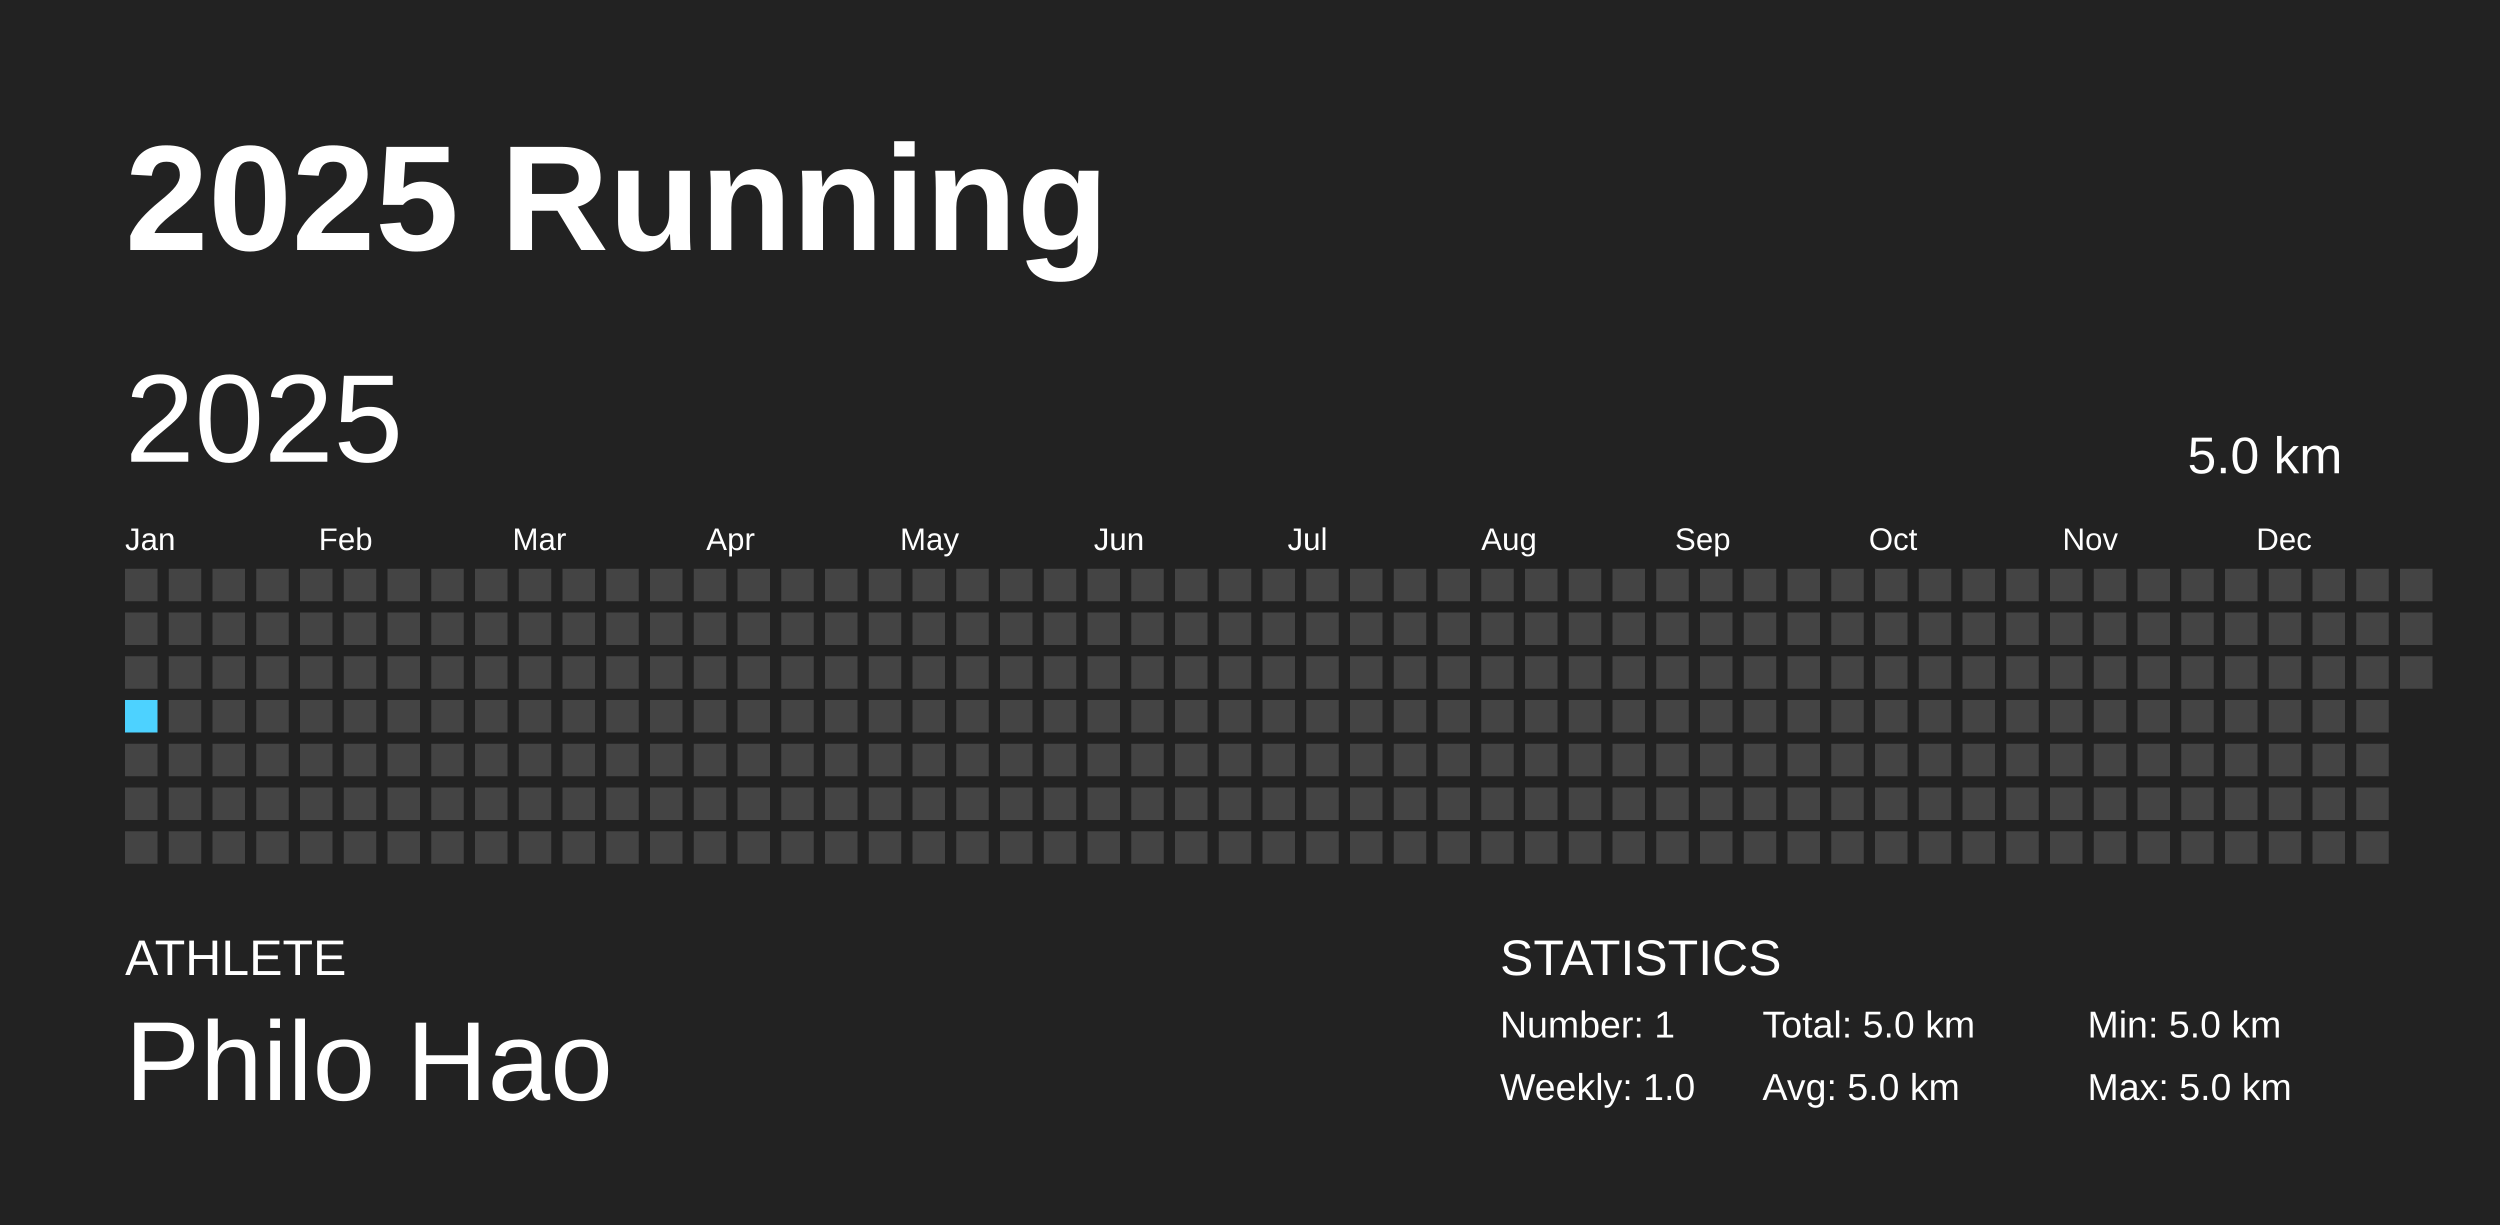
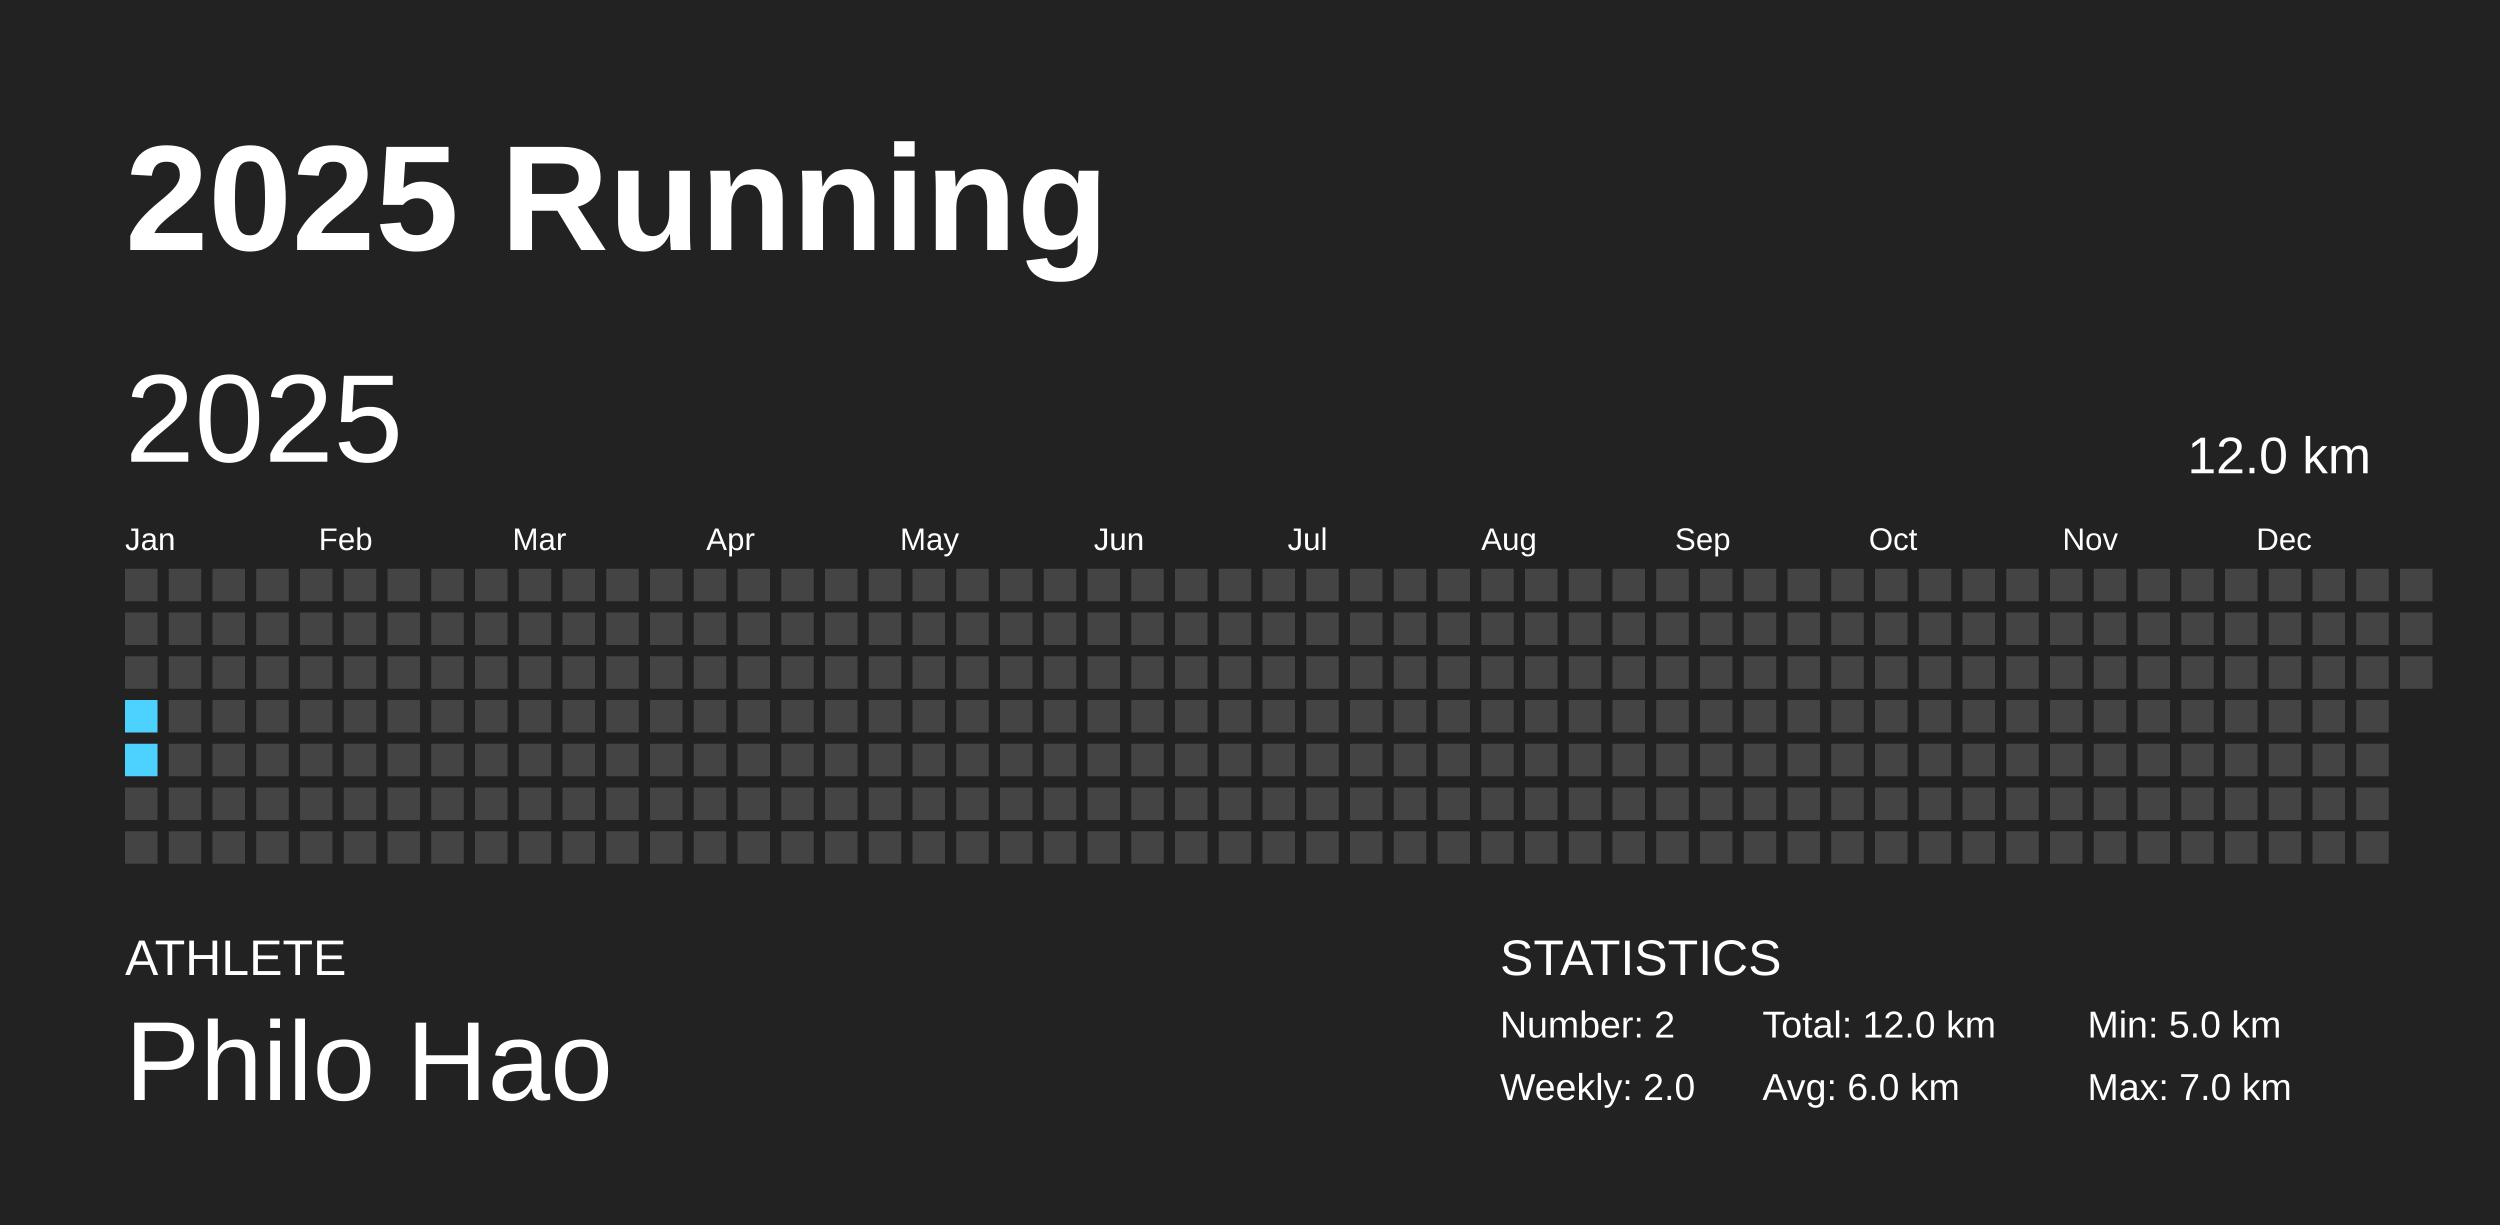
<svg xmlns="http://www.w3.org/2000/svg" baseProfile="full" height="98mm" version="1.1" viewBox="0,0,200,98" width="200mm">
  <defs />
  <rect fill="#222222" height="98" width="200" x="0" y="0" />
  <text fill="#FFFFFF" style="font-size:12px; font-family:Arial; font-weight:bold;" x="10" y="20">2025 Running</text>
  <text fill="#FFFFFF" style="font-size:4px; font-family:Arial" x="10" y="78">ATHLETE</text>
  <text fill="#FFFFFF" style="font-size:9px; font-family:Arial" x="10" y="88">Philo Hao</text>
  <text fill="#FFFFFF" style="font-size:4px; font-family:Arial" x="120" y="78">STATISTICS</text>
-   <text fill="#FFFFFF" style="font-size:3px; font-family:Arial" x="120" y="83">Number: 1</text>
-   <text fill="#FFFFFF" style="font-size:3px; font-family:Arial" x="120" y="88">Weekly: 1.0</text>
-   <text fill="#FFFFFF" style="font-size:3px; font-family:Arial" x="141" y="83">Total: 5.0 km</text>
-   <text fill="#FFFFFF" style="font-size:3px; font-family:Arial" x="141" y="88">Avg: 5.0 km</text>
+   <text fill="#FFFFFF" style="font-size:3px; font-family:Arial" x="120" y="83">Number: 2</text>
+   <text fill="#FFFFFF" style="font-size:3px; font-family:Arial" x="120" y="88">Weekly: 2.0</text>
+   <text fill="#FFFFFF" style="font-size:3px; font-family:Arial" x="141" y="83">Total: 12.0 km</text>
+   <text fill="#FFFFFF" style="font-size:3px; font-family:Arial" x="141" y="88">Avg: 6.0 km</text>
  <text fill="#FFFFFF" style="font-size:3px; font-family:Arial" x="167" y="83">Min: 5.0 km</text>
-   <text fill="#FFFFFF" style="font-size:3px; font-family:Arial" x="167" y="88">Max: 5.0 km</text>
+   <text fill="#FFFFFF" style="font-size:3px; font-family:Arial" x="167" y="88">Max: 7.0 km</text>
  <text dominant-baseline="hanging" fill="#FFFFFF" style="font-size:10.0px; font-family:Arial;" x="10" y="30">2025</text>
-   <text dominant-baseline="hanging" fill="#FFFFFF" style="font-size:4.125px; font-family:Arial;" x="175" y="35">5.0 km</text>
+   <text dominant-baseline="hanging" fill="#FFFFFF" style="font-size:4.125px; font-family:Arial;" x="175" y="35">12.0 km</text>
  <text fill="#FFFFFF" style="font-size:2.5px; font-family:Arial" x="10.0" y="44">Jan</text>
  <text fill="#FFFFFF" style="font-size:2.5px; font-family:Arial" x="25.5" y="44">Feb</text>
  <text fill="#FFFFFF" style="font-size:2.5px; font-family:Arial" x="41.0" y="44">Mar</text>
  <text fill="#FFFFFF" style="font-size:2.5px; font-family:Arial" x="56.5" y="44">Apr</text>
  <text fill="#FFFFFF" style="font-size:2.5px; font-family:Arial" x="72.0" y="44">May</text>
  <text fill="#FFFFFF" style="font-size:2.5px; font-family:Arial" x="87.5" y="44">Jun</text>
  <text fill="#FFFFFF" style="font-size:2.5px; font-family:Arial" x="103.0" y="44">Jul</text>
  <text fill="#FFFFFF" style="font-size:2.5px; font-family:Arial" x="118.5" y="44">Aug</text>
  <text fill="#FFFFFF" style="font-size:2.5px; font-family:Arial" x="134.0" y="44">Sep</text>
  <text fill="#FFFFFF" style="font-size:2.5px; font-family:Arial" x="149.5" y="44">Oct</text>
  <text fill="#FFFFFF" style="font-size:2.5px; font-family:Arial" x="165.0" y="44">Nov</text>
  <text fill="#FFFFFF" style="font-size:2.5px; font-family:Arial" x="180.5" y="44">Dec</text>
  <rect fill="#444444" height="2.6" width="2.6" x="10.0" y="45.5" />
  <rect fill="#444444" height="2.6" width="2.6" x="10.0" y="49.0" />
  <rect fill="#444444" height="2.6" width="2.6" x="10.0" y="52.5" />
-   <rect fill="#4DD2FF" height="2.6" width="2.6" x="10.0" y="56.0" />
-   <rect fill="#444444" height="2.6" width="2.6" x="10.0" y="59.5" />
+   <rect fill="#4dd2ff" height="2.6" width="2.6" x="10.0" y="56.0" />
+   <rect fill="#4dd2ff" height="2.6" width="2.6" x="10.0" y="59.5" />
  <rect fill="#444444" height="2.6" width="2.6" x="10.0" y="63.0" />
  <rect fill="#444444" height="2.6" width="2.6" x="10.0" y="66.5" />
  <rect fill="#444444" height="2.6" width="2.6" x="13.5" y="45.5" />
  <rect fill="#444444" height="2.6" width="2.6" x="13.5" y="49.0" />
  <rect fill="#444444" height="2.6" width="2.6" x="13.5" y="52.5" />
  <rect fill="#444444" height="2.6" width="2.6" x="13.5" y="56.0" />
  <rect fill="#444444" height="2.6" width="2.6" x="13.5" y="59.5" />
  <rect fill="#444444" height="2.6" width="2.6" x="13.5" y="63.0" />
  <rect fill="#444444" height="2.6" width="2.6" x="13.5" y="66.5" />
  <rect fill="#444444" height="2.6" width="2.6" x="17.0" y="45.5" />
  <rect fill="#444444" height="2.6" width="2.6" x="17.0" y="49.0" />
  <rect fill="#444444" height="2.6" width="2.6" x="17.0" y="52.5" />
  <rect fill="#444444" height="2.6" width="2.6" x="17.0" y="56.0" />
  <rect fill="#444444" height="2.6" width="2.6" x="17.0" y="59.5" />
  <rect fill="#444444" height="2.6" width="2.6" x="17.0" y="63.0" />
  <rect fill="#444444" height="2.6" width="2.6" x="17.0" y="66.5" />
  <rect fill="#444444" height="2.6" width="2.6" x="20.5" y="45.5" />
  <rect fill="#444444" height="2.6" width="2.6" x="20.5" y="49.0" />
  <rect fill="#444444" height="2.6" width="2.6" x="20.5" y="52.5" />
  <rect fill="#444444" height="2.6" width="2.6" x="20.5" y="56.0" />
  <rect fill="#444444" height="2.6" width="2.6" x="20.5" y="59.5" />
  <rect fill="#444444" height="2.6" width="2.6" x="20.5" y="63.0" />
  <rect fill="#444444" height="2.6" width="2.6" x="20.5" y="66.5" />
  <rect fill="#444444" height="2.6" width="2.6" x="24.0" y="45.5" />
  <rect fill="#444444" height="2.6" width="2.6" x="24.0" y="49.0" />
  <rect fill="#444444" height="2.6" width="2.6" x="24.0" y="52.5" />
  <rect fill="#444444" height="2.6" width="2.6" x="24.0" y="56.0" />
  <rect fill="#444444" height="2.6" width="2.6" x="24.0" y="59.5" />
  <rect fill="#444444" height="2.6" width="2.6" x="24.0" y="63.0" />
  <rect fill="#444444" height="2.6" width="2.6" x="24.0" y="66.5" />
  <rect fill="#444444" height="2.6" width="2.6" x="27.5" y="45.5" />
  <rect fill="#444444" height="2.6" width="2.6" x="27.5" y="49.0" />
  <rect fill="#444444" height="2.6" width="2.6" x="27.5" y="52.5" />
  <rect fill="#444444" height="2.6" width="2.6" x="27.5" y="56.0" />
  <rect fill="#444444" height="2.6" width="2.6" x="27.5" y="59.5" />
  <rect fill="#444444" height="2.6" width="2.6" x="27.5" y="63.0" />
  <rect fill="#444444" height="2.6" width="2.6" x="27.5" y="66.5" />
  <rect fill="#444444" height="2.6" width="2.6" x="31.0" y="45.5" />
  <rect fill="#444444" height="2.6" width="2.6" x="31.0" y="49.0" />
  <rect fill="#444444" height="2.6" width="2.6" x="31.0" y="52.5" />
  <rect fill="#444444" height="2.6" width="2.6" x="31.0" y="56.0" />
  <rect fill="#444444" height="2.6" width="2.6" x="31.0" y="59.5" />
  <rect fill="#444444" height="2.6" width="2.6" x="31.0" y="63.0" />
  <rect fill="#444444" height="2.6" width="2.6" x="31.0" y="66.5" />
  <rect fill="#444444" height="2.6" width="2.6" x="34.5" y="45.5" />
  <rect fill="#444444" height="2.6" width="2.6" x="34.5" y="49.0" />
  <rect fill="#444444" height="2.6" width="2.6" x="34.5" y="52.5" />
  <rect fill="#444444" height="2.6" width="2.6" x="34.5" y="56.0" />
  <rect fill="#444444" height="2.6" width="2.6" x="34.5" y="59.5" />
  <rect fill="#444444" height="2.6" width="2.6" x="34.5" y="63.0" />
  <rect fill="#444444" height="2.6" width="2.6" x="34.5" y="66.5" />
  <rect fill="#444444" height="2.6" width="2.6" x="38.0" y="45.5" />
  <rect fill="#444444" height="2.6" width="2.6" x="38.0" y="49.0" />
  <rect fill="#444444" height="2.6" width="2.6" x="38.0" y="52.5" />
  <rect fill="#444444" height="2.6" width="2.6" x="38.0" y="56.0" />
  <rect fill="#444444" height="2.6" width="2.6" x="38.0" y="59.5" />
  <rect fill="#444444" height="2.6" width="2.6" x="38.0" y="63.0" />
  <rect fill="#444444" height="2.6" width="2.6" x="38.0" y="66.5" />
  <rect fill="#444444" height="2.6" width="2.6" x="41.5" y="45.5" />
  <rect fill="#444444" height="2.6" width="2.6" x="41.5" y="49.0" />
  <rect fill="#444444" height="2.6" width="2.6" x="41.5" y="52.5" />
  <rect fill="#444444" height="2.6" width="2.6" x="41.5" y="56.0" />
  <rect fill="#444444" height="2.6" width="2.6" x="41.5" y="59.5" />
  <rect fill="#444444" height="2.6" width="2.6" x="41.5" y="63.0" />
  <rect fill="#444444" height="2.6" width="2.6" x="41.5" y="66.5" />
  <rect fill="#444444" height="2.6" width="2.6" x="45.0" y="45.5" />
  <rect fill="#444444" height="2.6" width="2.6" x="45.0" y="49.0" />
  <rect fill="#444444" height="2.6" width="2.6" x="45.0" y="52.5" />
  <rect fill="#444444" height="2.6" width="2.6" x="45.0" y="56.0" />
  <rect fill="#444444" height="2.6" width="2.6" x="45.0" y="59.5" />
  <rect fill="#444444" height="2.6" width="2.6" x="45.0" y="63.0" />
  <rect fill="#444444" height="2.6" width="2.6" x="45.0" y="66.5" />
  <rect fill="#444444" height="2.6" width="2.6" x="48.5" y="45.5" />
  <rect fill="#444444" height="2.6" width="2.6" x="48.5" y="49.0" />
  <rect fill="#444444" height="2.6" width="2.6" x="48.5" y="52.5" />
  <rect fill="#444444" height="2.6" width="2.6" x="48.5" y="56.0" />
  <rect fill="#444444" height="2.6" width="2.6" x="48.5" y="59.5" />
  <rect fill="#444444" height="2.6" width="2.6" x="48.5" y="63.0" />
  <rect fill="#444444" height="2.6" width="2.6" x="48.5" y="66.5" />
  <rect fill="#444444" height="2.6" width="2.6" x="52.0" y="45.5" />
  <rect fill="#444444" height="2.6" width="2.6" x="52.0" y="49.0" />
  <rect fill="#444444" height="2.6" width="2.6" x="52.0" y="52.5" />
  <rect fill="#444444" height="2.6" width="2.6" x="52.0" y="56.0" />
  <rect fill="#444444" height="2.6" width="2.6" x="52.0" y="59.5" />
  <rect fill="#444444" height="2.6" width="2.6" x="52.0" y="63.0" />
  <rect fill="#444444" height="2.6" width="2.6" x="52.0" y="66.5" />
  <rect fill="#444444" height="2.6" width="2.6" x="55.5" y="45.5" />
  <rect fill="#444444" height="2.6" width="2.6" x="55.5" y="49.0" />
  <rect fill="#444444" height="2.6" width="2.6" x="55.5" y="52.5" />
  <rect fill="#444444" height="2.6" width="2.6" x="55.5" y="56.0" />
  <rect fill="#444444" height="2.6" width="2.6" x="55.5" y="59.5" />
  <rect fill="#444444" height="2.6" width="2.6" x="55.5" y="63.0" />
  <rect fill="#444444" height="2.6" width="2.6" x="55.5" y="66.5" />
  <rect fill="#444444" height="2.6" width="2.6" x="59.0" y="45.5" />
  <rect fill="#444444" height="2.6" width="2.6" x="59.0" y="49.0" />
  <rect fill="#444444" height="2.6" width="2.6" x="59.0" y="52.5" />
  <rect fill="#444444" height="2.6" width="2.6" x="59.0" y="56.0" />
  <rect fill="#444444" height="2.6" width="2.6" x="59.0" y="59.5" />
  <rect fill="#444444" height="2.6" width="2.6" x="59.0" y="63.0" />
  <rect fill="#444444" height="2.6" width="2.6" x="59.0" y="66.5" />
  <rect fill="#444444" height="2.6" width="2.6" x="62.5" y="45.5" />
  <rect fill="#444444" height="2.6" width="2.6" x="62.5" y="49.0" />
  <rect fill="#444444" height="2.6" width="2.6" x="62.5" y="52.5" />
  <rect fill="#444444" height="2.6" width="2.6" x="62.5" y="56.0" />
  <rect fill="#444444" height="2.6" width="2.6" x="62.5" y="59.5" />
  <rect fill="#444444" height="2.6" width="2.6" x="62.5" y="63.0" />
  <rect fill="#444444" height="2.6" width="2.6" x="62.5" y="66.5" />
  <rect fill="#444444" height="2.6" width="2.6" x="66.0" y="45.5" />
  <rect fill="#444444" height="2.6" width="2.6" x="66.0" y="49.0" />
  <rect fill="#444444" height="2.6" width="2.6" x="66.0" y="52.5" />
  <rect fill="#444444" height="2.6" width="2.6" x="66.0" y="56.0" />
  <rect fill="#444444" height="2.6" width="2.6" x="66.0" y="59.5" />
  <rect fill="#444444" height="2.6" width="2.6" x="66.0" y="63.0" />
  <rect fill="#444444" height="2.6" width="2.6" x="66.0" y="66.5" />
  <rect fill="#444444" height="2.6" width="2.6" x="69.5" y="45.5" />
  <rect fill="#444444" height="2.6" width="2.6" x="69.5" y="49.0" />
  <rect fill="#444444" height="2.6" width="2.6" x="69.5" y="52.5" />
  <rect fill="#444444" height="2.6" width="2.6" x="69.5" y="56.0" />
  <rect fill="#444444" height="2.6" width="2.6" x="69.5" y="59.5" />
  <rect fill="#444444" height="2.6" width="2.6" x="69.5" y="63.0" />
  <rect fill="#444444" height="2.6" width="2.6" x="69.5" y="66.5" />
  <rect fill="#444444" height="2.6" width="2.6" x="73.0" y="45.5" />
  <rect fill="#444444" height="2.6" width="2.6" x="73.0" y="49.0" />
  <rect fill="#444444" height="2.6" width="2.6" x="73.0" y="52.5" />
  <rect fill="#444444" height="2.6" width="2.6" x="73.0" y="56.0" />
  <rect fill="#444444" height="2.6" width="2.6" x="73.0" y="59.5" />
  <rect fill="#444444" height="2.6" width="2.6" x="73.0" y="63.0" />
  <rect fill="#444444" height="2.6" width="2.6" x="73.0" y="66.5" />
  <rect fill="#444444" height="2.6" width="2.6" x="76.5" y="45.5" />
  <rect fill="#444444" height="2.6" width="2.6" x="76.5" y="49.0" />
  <rect fill="#444444" height="2.6" width="2.6" x="76.5" y="52.5" />
  <rect fill="#444444" height="2.6" width="2.6" x="76.5" y="56.0" />
  <rect fill="#444444" height="2.6" width="2.6" x="76.5" y="59.5" />
  <rect fill="#444444" height="2.6" width="2.6" x="76.5" y="63.0" />
  <rect fill="#444444" height="2.6" width="2.6" x="76.5" y="66.5" />
  <rect fill="#444444" height="2.6" width="2.6" x="80.0" y="45.5" />
  <rect fill="#444444" height="2.6" width="2.6" x="80.0" y="49.0" />
  <rect fill="#444444" height="2.6" width="2.6" x="80.0" y="52.5" />
  <rect fill="#444444" height="2.6" width="2.6" x="80.0" y="56.0" />
  <rect fill="#444444" height="2.6" width="2.6" x="80.0" y="59.5" />
  <rect fill="#444444" height="2.6" width="2.6" x="80.0" y="63.0" />
  <rect fill="#444444" height="2.6" width="2.6" x="80.0" y="66.5" />
  <rect fill="#444444" height="2.6" width="2.6" x="83.5" y="45.5" />
  <rect fill="#444444" height="2.6" width="2.6" x="83.5" y="49.0" />
  <rect fill="#444444" height="2.6" width="2.6" x="83.5" y="52.5" />
  <rect fill="#444444" height="2.6" width="2.6" x="83.5" y="56.0" />
  <rect fill="#444444" height="2.6" width="2.6" x="83.5" y="59.5" />
  <rect fill="#444444" height="2.6" width="2.6" x="83.5" y="63.0" />
  <rect fill="#444444" height="2.6" width="2.6" x="83.5" y="66.5" />
  <rect fill="#444444" height="2.6" width="2.6" x="87.0" y="45.5" />
  <rect fill="#444444" height="2.6" width="2.6" x="87.0" y="49.0" />
  <rect fill="#444444" height="2.6" width="2.6" x="87.0" y="52.5" />
  <rect fill="#444444" height="2.6" width="2.6" x="87.0" y="56.0" />
  <rect fill="#444444" height="2.6" width="2.6" x="87.0" y="59.5" />
  <rect fill="#444444" height="2.6" width="2.6" x="87.0" y="63.0" />
  <rect fill="#444444" height="2.6" width="2.6" x="87.0" y="66.5" />
  <rect fill="#444444" height="2.6" width="2.6" x="90.5" y="45.5" />
  <rect fill="#444444" height="2.6" width="2.6" x="90.5" y="49.0" />
  <rect fill="#444444" height="2.6" width="2.6" x="90.5" y="52.5" />
  <rect fill="#444444" height="2.6" width="2.6" x="90.5" y="56.0" />
  <rect fill="#444444" height="2.6" width="2.6" x="90.5" y="59.5" />
  <rect fill="#444444" height="2.6" width="2.6" x="90.5" y="63.0" />
  <rect fill="#444444" height="2.6" width="2.6" x="90.5" y="66.5" />
  <rect fill="#444444" height="2.6" width="2.6" x="94.0" y="45.5" />
  <rect fill="#444444" height="2.6" width="2.6" x="94.0" y="49.0" />
  <rect fill="#444444" height="2.6" width="2.6" x="94.0" y="52.5" />
  <rect fill="#444444" height="2.6" width="2.6" x="94.0" y="56.0" />
  <rect fill="#444444" height="2.6" width="2.6" x="94.0" y="59.5" />
  <rect fill="#444444" height="2.6" width="2.6" x="94.0" y="63.0" />
  <rect fill="#444444" height="2.6" width="2.6" x="94.0" y="66.5" />
  <rect fill="#444444" height="2.6" width="2.6" x="97.5" y="45.5" />
  <rect fill="#444444" height="2.6" width="2.6" x="97.5" y="49.0" />
  <rect fill="#444444" height="2.6" width="2.6" x="97.5" y="52.5" />
  <rect fill="#444444" height="2.6" width="2.6" x="97.5" y="56.0" />
  <rect fill="#444444" height="2.6" width="2.6" x="97.5" y="59.5" />
  <rect fill="#444444" height="2.6" width="2.6" x="97.5" y="63.0" />
  <rect fill="#444444" height="2.6" width="2.6" x="97.5" y="66.5" />
  <rect fill="#444444" height="2.6" width="2.6" x="101.0" y="45.5" />
  <rect fill="#444444" height="2.6" width="2.6" x="101.0" y="49.0" />
  <rect fill="#444444" height="2.6" width="2.6" x="101.0" y="52.5" />
  <rect fill="#444444" height="2.6" width="2.6" x="101.0" y="56.0" />
  <rect fill="#444444" height="2.6" width="2.6" x="101.0" y="59.5" />
  <rect fill="#444444" height="2.6" width="2.6" x="101.0" y="63.0" />
  <rect fill="#444444" height="2.6" width="2.6" x="101.0" y="66.5" />
  <rect fill="#444444" height="2.6" width="2.6" x="104.5" y="45.5" />
  <rect fill="#444444" height="2.6" width="2.6" x="104.5" y="49.0" />
  <rect fill="#444444" height="2.6" width="2.6" x="104.5" y="52.5" />
  <rect fill="#444444" height="2.6" width="2.6" x="104.5" y="56.0" />
  <rect fill="#444444" height="2.6" width="2.6" x="104.5" y="59.5" />
  <rect fill="#444444" height="2.6" width="2.6" x="104.5" y="63.0" />
  <rect fill="#444444" height="2.6" width="2.6" x="104.5" y="66.5" />
  <rect fill="#444444" height="2.6" width="2.6" x="108.0" y="45.5" />
  <rect fill="#444444" height="2.6" width="2.6" x="108.0" y="49.0" />
  <rect fill="#444444" height="2.6" width="2.6" x="108.0" y="52.5" />
  <rect fill="#444444" height="2.6" width="2.6" x="108.0" y="56.0" />
  <rect fill="#444444" height="2.6" width="2.6" x="108.0" y="59.5" />
  <rect fill="#444444" height="2.6" width="2.6" x="108.0" y="63.0" />
  <rect fill="#444444" height="2.6" width="2.6" x="108.0" y="66.5" />
  <rect fill="#444444" height="2.6" width="2.6" x="111.5" y="45.5" />
  <rect fill="#444444" height="2.6" width="2.6" x="111.5" y="49.0" />
  <rect fill="#444444" height="2.6" width="2.6" x="111.5" y="52.5" />
  <rect fill="#444444" height="2.6" width="2.6" x="111.5" y="56.0" />
  <rect fill="#444444" height="2.6" width="2.6" x="111.5" y="59.5" />
  <rect fill="#444444" height="2.6" width="2.6" x="111.5" y="63.0" />
  <rect fill="#444444" height="2.6" width="2.6" x="111.5" y="66.5" />
  <rect fill="#444444" height="2.6" width="2.6" x="115.0" y="45.5" />
  <rect fill="#444444" height="2.6" width="2.6" x="115.0" y="49.0" />
  <rect fill="#444444" height="2.6" width="2.6" x="115.0" y="52.5" />
  <rect fill="#444444" height="2.6" width="2.6" x="115.0" y="56.0" />
  <rect fill="#444444" height="2.6" width="2.6" x="115.0" y="59.5" />
  <rect fill="#444444" height="2.6" width="2.6" x="115.0" y="63.0" />
  <rect fill="#444444" height="2.6" width="2.6" x="115.0" y="66.5" />
  <rect fill="#444444" height="2.6" width="2.6" x="118.5" y="45.5" />
  <rect fill="#444444" height="2.6" width="2.6" x="118.5" y="49.0" />
  <rect fill="#444444" height="2.6" width="2.6" x="118.5" y="52.5" />
  <rect fill="#444444" height="2.6" width="2.6" x="118.5" y="56.0" />
  <rect fill="#444444" height="2.6" width="2.6" x="118.5" y="59.5" />
  <rect fill="#444444" height="2.6" width="2.6" x="118.5" y="63.0" />
  <rect fill="#444444" height="2.6" width="2.6" x="118.5" y="66.5" />
  <rect fill="#444444" height="2.6" width="2.6" x="122.0" y="45.5" />
  <rect fill="#444444" height="2.6" width="2.6" x="122.0" y="49.0" />
  <rect fill="#444444" height="2.6" width="2.6" x="122.0" y="52.5" />
  <rect fill="#444444" height="2.6" width="2.6" x="122.0" y="56.0" />
  <rect fill="#444444" height="2.6" width="2.6" x="122.0" y="59.5" />
  <rect fill="#444444" height="2.6" width="2.6" x="122.0" y="63.0" />
  <rect fill="#444444" height="2.6" width="2.6" x="122.0" y="66.5" />
  <rect fill="#444444" height="2.6" width="2.6" x="125.5" y="45.5" />
  <rect fill="#444444" height="2.6" width="2.6" x="125.5" y="49.0" />
  <rect fill="#444444" height="2.6" width="2.6" x="125.5" y="52.5" />
  <rect fill="#444444" height="2.6" width="2.6" x="125.5" y="56.0" />
  <rect fill="#444444" height="2.6" width="2.6" x="125.5" y="59.5" />
  <rect fill="#444444" height="2.6" width="2.6" x="125.5" y="63.0" />
  <rect fill="#444444" height="2.6" width="2.6" x="125.5" y="66.5" />
  <rect fill="#444444" height="2.6" width="2.6" x="129.0" y="45.5" />
  <rect fill="#444444" height="2.6" width="2.6" x="129.0" y="49.0" />
  <rect fill="#444444" height="2.6" width="2.6" x="129.0" y="52.5" />
  <rect fill="#444444" height="2.6" width="2.6" x="129.0" y="56.0" />
  <rect fill="#444444" height="2.6" width="2.6" x="129.0" y="59.5" />
  <rect fill="#444444" height="2.6" width="2.6" x="129.0" y="63.0" />
  <rect fill="#444444" height="2.6" width="2.6" x="129.0" y="66.5" />
  <rect fill="#444444" height="2.6" width="2.6" x="132.5" y="45.5" />
  <rect fill="#444444" height="2.6" width="2.6" x="132.5" y="49.0" />
  <rect fill="#444444" height="2.6" width="2.6" x="132.5" y="52.5" />
  <rect fill="#444444" height="2.6" width="2.6" x="132.5" y="56.0" />
  <rect fill="#444444" height="2.6" width="2.6" x="132.5" y="59.5" />
  <rect fill="#444444" height="2.6" width="2.6" x="132.5" y="63.0" />
  <rect fill="#444444" height="2.6" width="2.6" x="132.5" y="66.5" />
  <rect fill="#444444" height="2.6" width="2.6" x="136.0" y="45.5" />
  <rect fill="#444444" height="2.6" width="2.6" x="136.0" y="49.0" />
  <rect fill="#444444" height="2.6" width="2.6" x="136.0" y="52.5" />
  <rect fill="#444444" height="2.6" width="2.6" x="136.0" y="56.0" />
  <rect fill="#444444" height="2.6" width="2.6" x="136.0" y="59.5" />
  <rect fill="#444444" height="2.6" width="2.6" x="136.0" y="63.0" />
  <rect fill="#444444" height="2.6" width="2.6" x="136.0" y="66.5" />
  <rect fill="#444444" height="2.6" width="2.6" x="139.5" y="45.5" />
  <rect fill="#444444" height="2.6" width="2.6" x="139.5" y="49.0" />
  <rect fill="#444444" height="2.6" width="2.6" x="139.5" y="52.5" />
  <rect fill="#444444" height="2.6" width="2.6" x="139.5" y="56.0" />
  <rect fill="#444444" height="2.6" width="2.6" x="139.5" y="59.5" />
  <rect fill="#444444" height="2.6" width="2.6" x="139.5" y="63.0" />
  <rect fill="#444444" height="2.6" width="2.6" x="139.5" y="66.5" />
  <rect fill="#444444" height="2.6" width="2.6" x="143.0" y="45.5" />
  <rect fill="#444444" height="2.6" width="2.6" x="143.0" y="49.0" />
  <rect fill="#444444" height="2.6" width="2.6" x="143.0" y="52.5" />
  <rect fill="#444444" height="2.6" width="2.6" x="143.0" y="56.0" />
  <rect fill="#444444" height="2.6" width="2.6" x="143.0" y="59.5" />
  <rect fill="#444444" height="2.6" width="2.6" x="143.0" y="63.0" />
  <rect fill="#444444" height="2.6" width="2.6" x="143.0" y="66.5" />
  <rect fill="#444444" height="2.6" width="2.6" x="146.5" y="45.5" />
  <rect fill="#444444" height="2.6" width="2.6" x="146.5" y="49.0" />
  <rect fill="#444444" height="2.6" width="2.6" x="146.5" y="52.5" />
  <rect fill="#444444" height="2.6" width="2.6" x="146.5" y="56.0" />
  <rect fill="#444444" height="2.6" width="2.6" x="146.5" y="59.5" />
  <rect fill="#444444" height="2.6" width="2.6" x="146.5" y="63.0" />
  <rect fill="#444444" height="2.6" width="2.6" x="146.5" y="66.5" />
  <rect fill="#444444" height="2.6" width="2.6" x="150.0" y="45.5" />
  <rect fill="#444444" height="2.6" width="2.6" x="150.0" y="49.0" />
  <rect fill="#444444" height="2.6" width="2.6" x="150.0" y="52.5" />
  <rect fill="#444444" height="2.6" width="2.6" x="150.0" y="56.0" />
  <rect fill="#444444" height="2.6" width="2.6" x="150.0" y="59.5" />
  <rect fill="#444444" height="2.6" width="2.6" x="150.0" y="63.0" />
  <rect fill="#444444" height="2.6" width="2.6" x="150.0" y="66.5" />
  <rect fill="#444444" height="2.6" width="2.6" x="153.5" y="45.5" />
  <rect fill="#444444" height="2.6" width="2.6" x="153.5" y="49.0" />
  <rect fill="#444444" height="2.6" width="2.6" x="153.5" y="52.5" />
  <rect fill="#444444" height="2.6" width="2.6" x="153.5" y="56.0" />
  <rect fill="#444444" height="2.6" width="2.6" x="153.5" y="59.5" />
  <rect fill="#444444" height="2.6" width="2.6" x="153.5" y="63.0" />
  <rect fill="#444444" height="2.6" width="2.6" x="153.5" y="66.5" />
  <rect fill="#444444" height="2.6" width="2.6" x="157.0" y="45.5" />
  <rect fill="#444444" height="2.6" width="2.6" x="157.0" y="49.0" />
  <rect fill="#444444" height="2.6" width="2.6" x="157.0" y="52.5" />
  <rect fill="#444444" height="2.6" width="2.6" x="157.0" y="56.0" />
  <rect fill="#444444" height="2.6" width="2.6" x="157.0" y="59.5" />
  <rect fill="#444444" height="2.6" width="2.6" x="157.0" y="63.0" />
  <rect fill="#444444" height="2.6" width="2.6" x="157.0" y="66.5" />
  <rect fill="#444444" height="2.6" width="2.6" x="160.5" y="45.5" />
  <rect fill="#444444" height="2.6" width="2.6" x="160.5" y="49.0" />
  <rect fill="#444444" height="2.6" width="2.6" x="160.5" y="52.5" />
  <rect fill="#444444" height="2.6" width="2.6" x="160.5" y="56.0" />
  <rect fill="#444444" height="2.6" width="2.6" x="160.5" y="59.5" />
  <rect fill="#444444" height="2.6" width="2.6" x="160.5" y="63.0" />
  <rect fill="#444444" height="2.6" width="2.6" x="160.5" y="66.5" />
  <rect fill="#444444" height="2.6" width="2.6" x="164.0" y="45.5" />
  <rect fill="#444444" height="2.6" width="2.6" x="164.0" y="49.0" />
  <rect fill="#444444" height="2.6" width="2.6" x="164.0" y="52.5" />
  <rect fill="#444444" height="2.6" width="2.6" x="164.0" y="56.0" />
  <rect fill="#444444" height="2.6" width="2.6" x="164.0" y="59.5" />
  <rect fill="#444444" height="2.6" width="2.6" x="164.0" y="63.0" />
  <rect fill="#444444" height="2.6" width="2.6" x="164.0" y="66.5" />
  <rect fill="#444444" height="2.6" width="2.6" x="167.5" y="45.5" />
  <rect fill="#444444" height="2.6" width="2.6" x="167.5" y="49.0" />
  <rect fill="#444444" height="2.6" width="2.6" x="167.5" y="52.5" />
  <rect fill="#444444" height="2.6" width="2.6" x="167.5" y="56.0" />
  <rect fill="#444444" height="2.6" width="2.6" x="167.5" y="59.5" />
  <rect fill="#444444" height="2.6" width="2.6" x="167.5" y="63.0" />
  <rect fill="#444444" height="2.6" width="2.6" x="167.5" y="66.5" />
  <rect fill="#444444" height="2.6" width="2.6" x="171.0" y="45.5" />
  <rect fill="#444444" height="2.6" width="2.6" x="171.0" y="49.0" />
  <rect fill="#444444" height="2.6" width="2.6" x="171.0" y="52.5" />
  <rect fill="#444444" height="2.6" width="2.6" x="171.0" y="56.0" />
  <rect fill="#444444" height="2.6" width="2.6" x="171.0" y="59.5" />
  <rect fill="#444444" height="2.6" width="2.6" x="171.0" y="63.0" />
  <rect fill="#444444" height="2.6" width="2.6" x="171.0" y="66.5" />
  <rect fill="#444444" height="2.6" width="2.6" x="174.5" y="45.5" />
  <rect fill="#444444" height="2.6" width="2.6" x="174.5" y="49.0" />
  <rect fill="#444444" height="2.6" width="2.6" x="174.5" y="52.5" />
  <rect fill="#444444" height="2.6" width="2.6" x="174.5" y="56.0" />
  <rect fill="#444444" height="2.6" width="2.6" x="174.5" y="59.5" />
  <rect fill="#444444" height="2.6" width="2.6" x="174.5" y="63.0" />
  <rect fill="#444444" height="2.6" width="2.6" x="174.5" y="66.5" />
  <rect fill="#444444" height="2.6" width="2.6" x="178.0" y="45.5" />
  <rect fill="#444444" height="2.6" width="2.6" x="178.0" y="49.0" />
  <rect fill="#444444" height="2.6" width="2.6" x="178.0" y="52.5" />
  <rect fill="#444444" height="2.6" width="2.6" x="178.0" y="56.0" />
  <rect fill="#444444" height="2.6" width="2.6" x="178.0" y="59.5" />
  <rect fill="#444444" height="2.6" width="2.6" x="178.0" y="63.0" />
  <rect fill="#444444" height="2.6" width="2.6" x="178.0" y="66.5" />
  <rect fill="#444444" height="2.6" width="2.6" x="181.5" y="45.5" />
  <rect fill="#444444" height="2.6" width="2.6" x="181.5" y="49.0" />
  <rect fill="#444444" height="2.6" width="2.6" x="181.5" y="52.5" />
  <rect fill="#444444" height="2.6" width="2.6" x="181.5" y="56.0" />
  <rect fill="#444444" height="2.6" width="2.6" x="181.5" y="59.5" />
  <rect fill="#444444" height="2.6" width="2.6" x="181.5" y="63.0" />
  <rect fill="#444444" height="2.6" width="2.6" x="181.5" y="66.5" />
  <rect fill="#444444" height="2.6" width="2.6" x="185.0" y="45.5" />
  <rect fill="#444444" height="2.6" width="2.6" x="185.0" y="49.0" />
  <rect fill="#444444" height="2.6" width="2.6" x="185.0" y="52.5" />
  <rect fill="#444444" height="2.6" width="2.6" x="185.0" y="56.0" />
  <rect fill="#444444" height="2.6" width="2.6" x="185.0" y="59.5" />
  <rect fill="#444444" height="2.6" width="2.6" x="185.0" y="63.0" />
  <rect fill="#444444" height="2.6" width="2.6" x="185.0" y="66.5" />
  <rect fill="#444444" height="2.6" width="2.6" x="188.5" y="45.5" />
  <rect fill="#444444" height="2.6" width="2.6" x="188.5" y="49.0" />
  <rect fill="#444444" height="2.6" width="2.6" x="188.5" y="52.5" />
  <rect fill="#444444" height="2.6" width="2.6" x="188.5" y="56.0" />
  <rect fill="#444444" height="2.6" width="2.6" x="188.5" y="59.5" />
  <rect fill="#444444" height="2.6" width="2.6" x="188.5" y="63.0" />
  <rect fill="#444444" height="2.6" width="2.6" x="188.5" y="66.5" />
  <rect fill="#444444" height="2.6" width="2.6" x="192.0" y="45.5" />
  <rect fill="#444444" height="2.6" width="2.6" x="192.0" y="49.0" />
  <rect fill="#444444" height="2.6" width="2.6" x="192.0" y="52.5" />
</svg>
